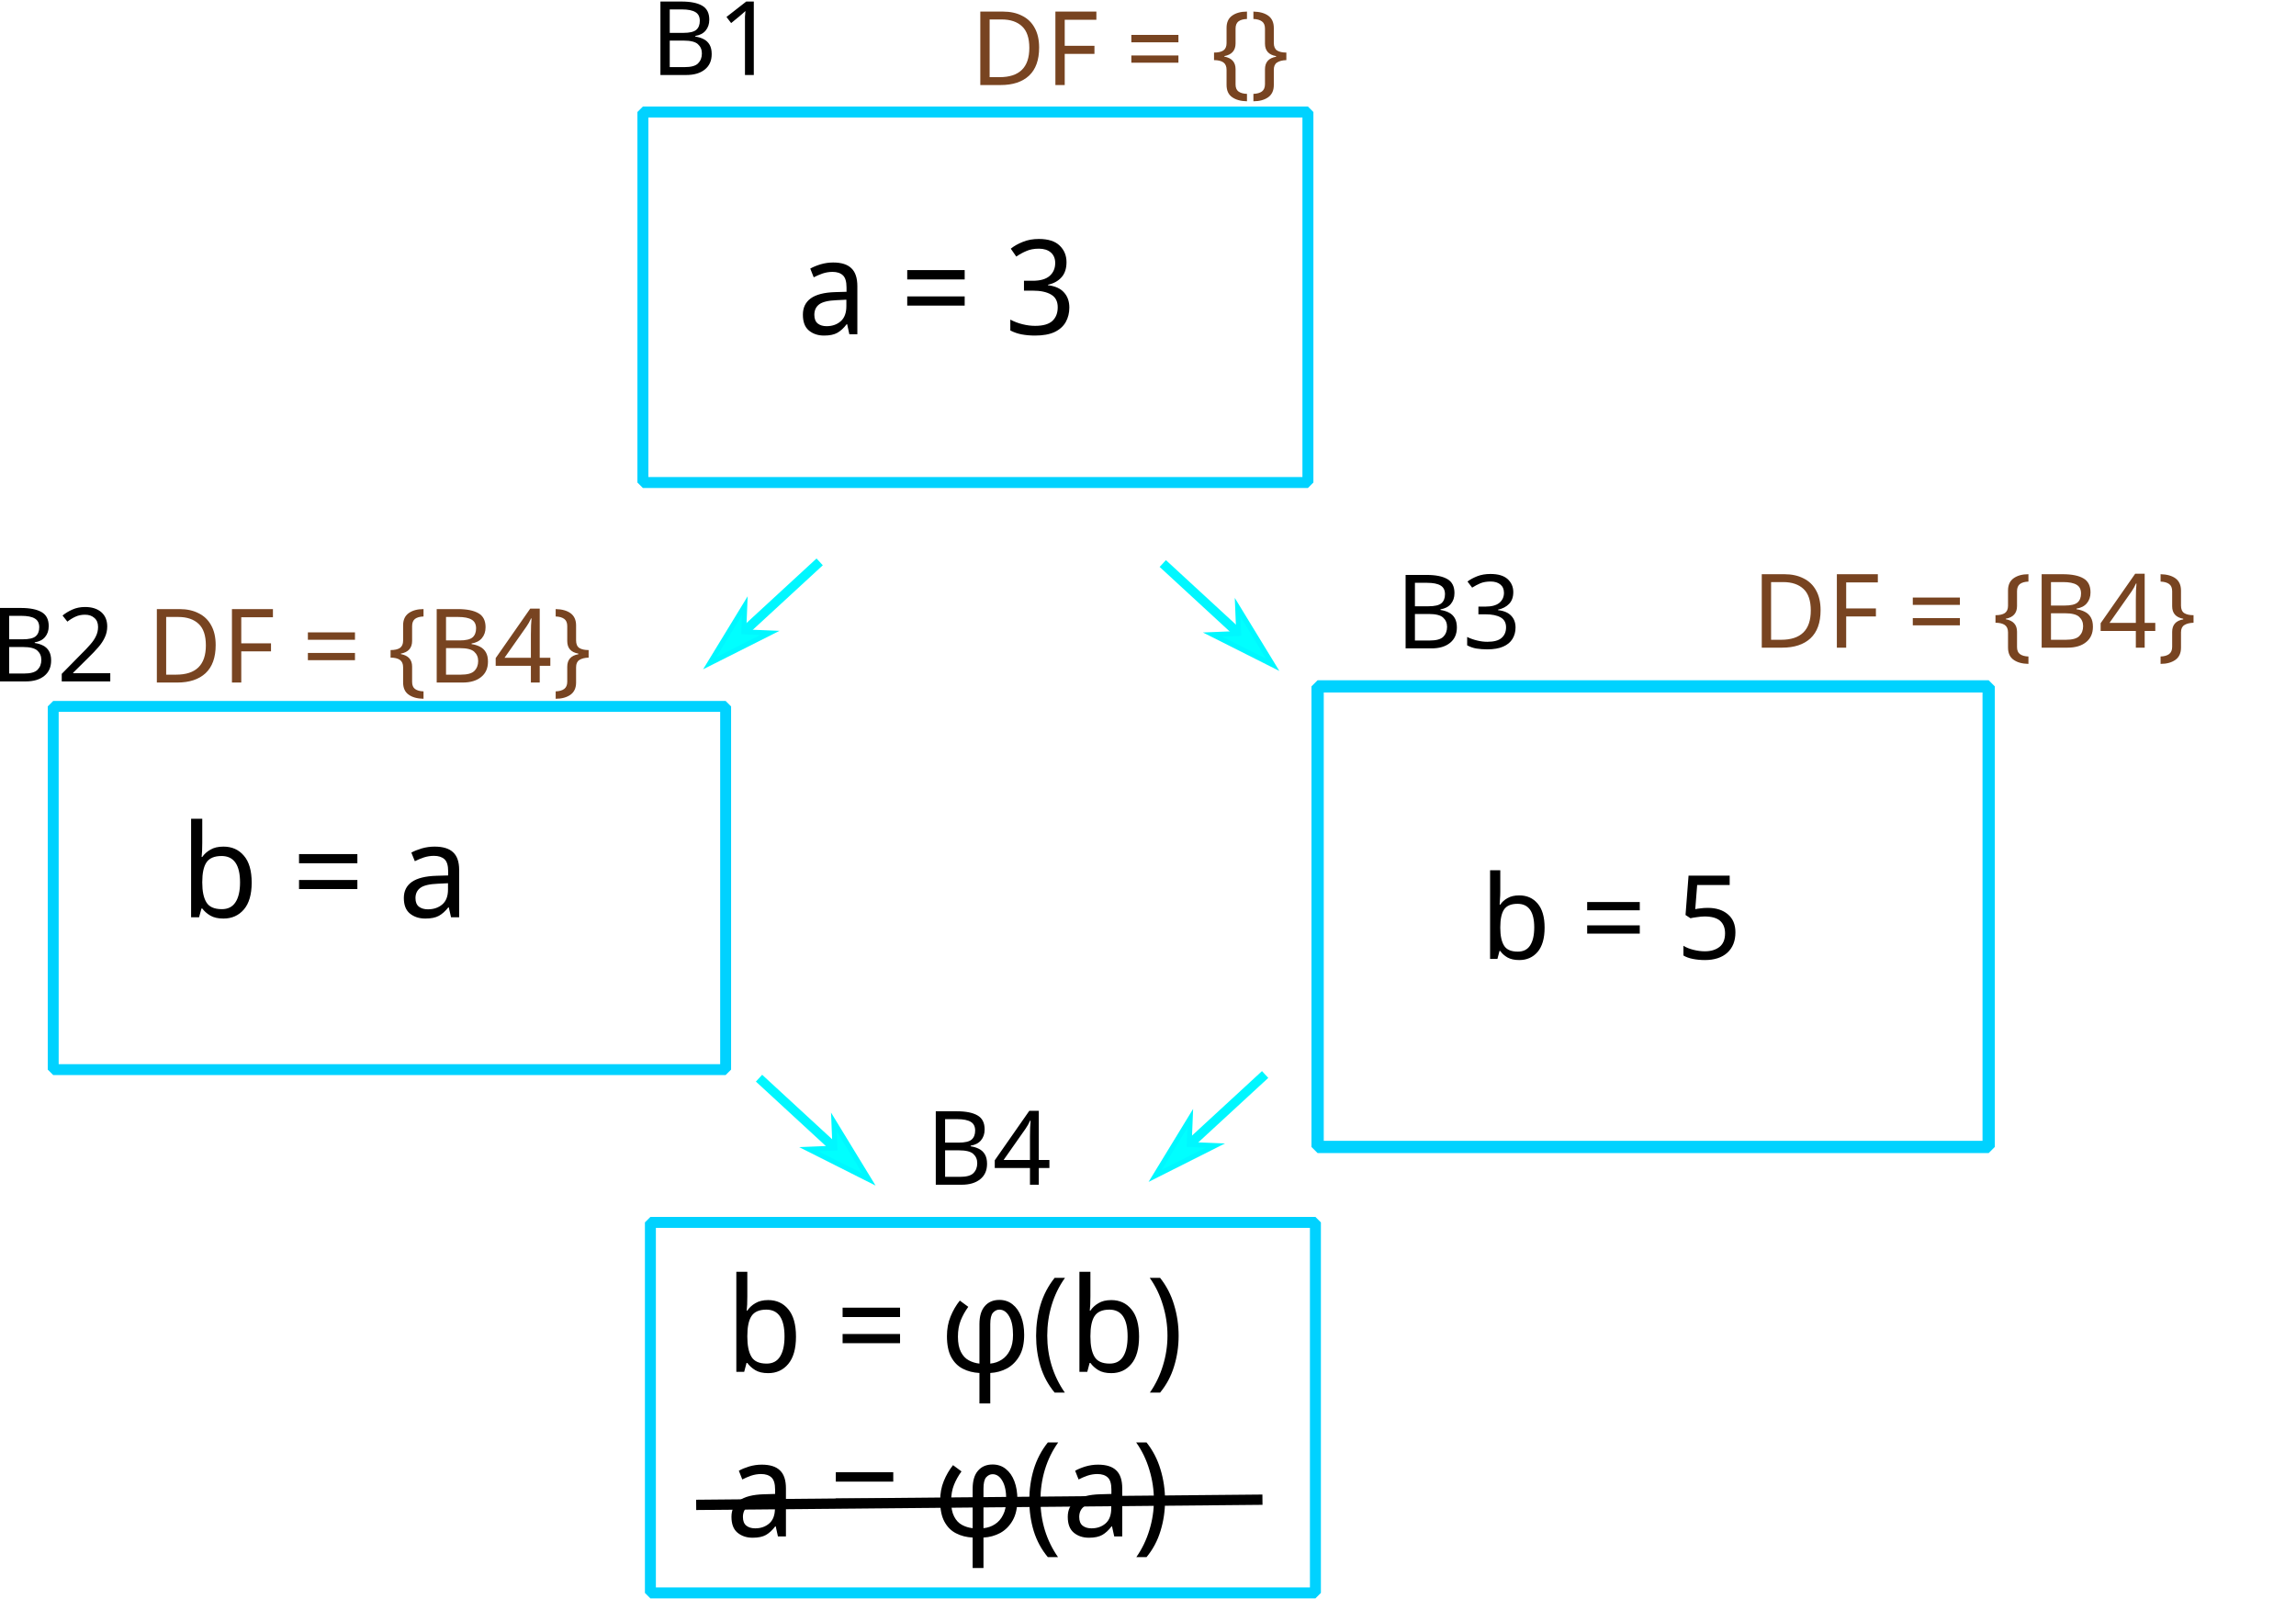
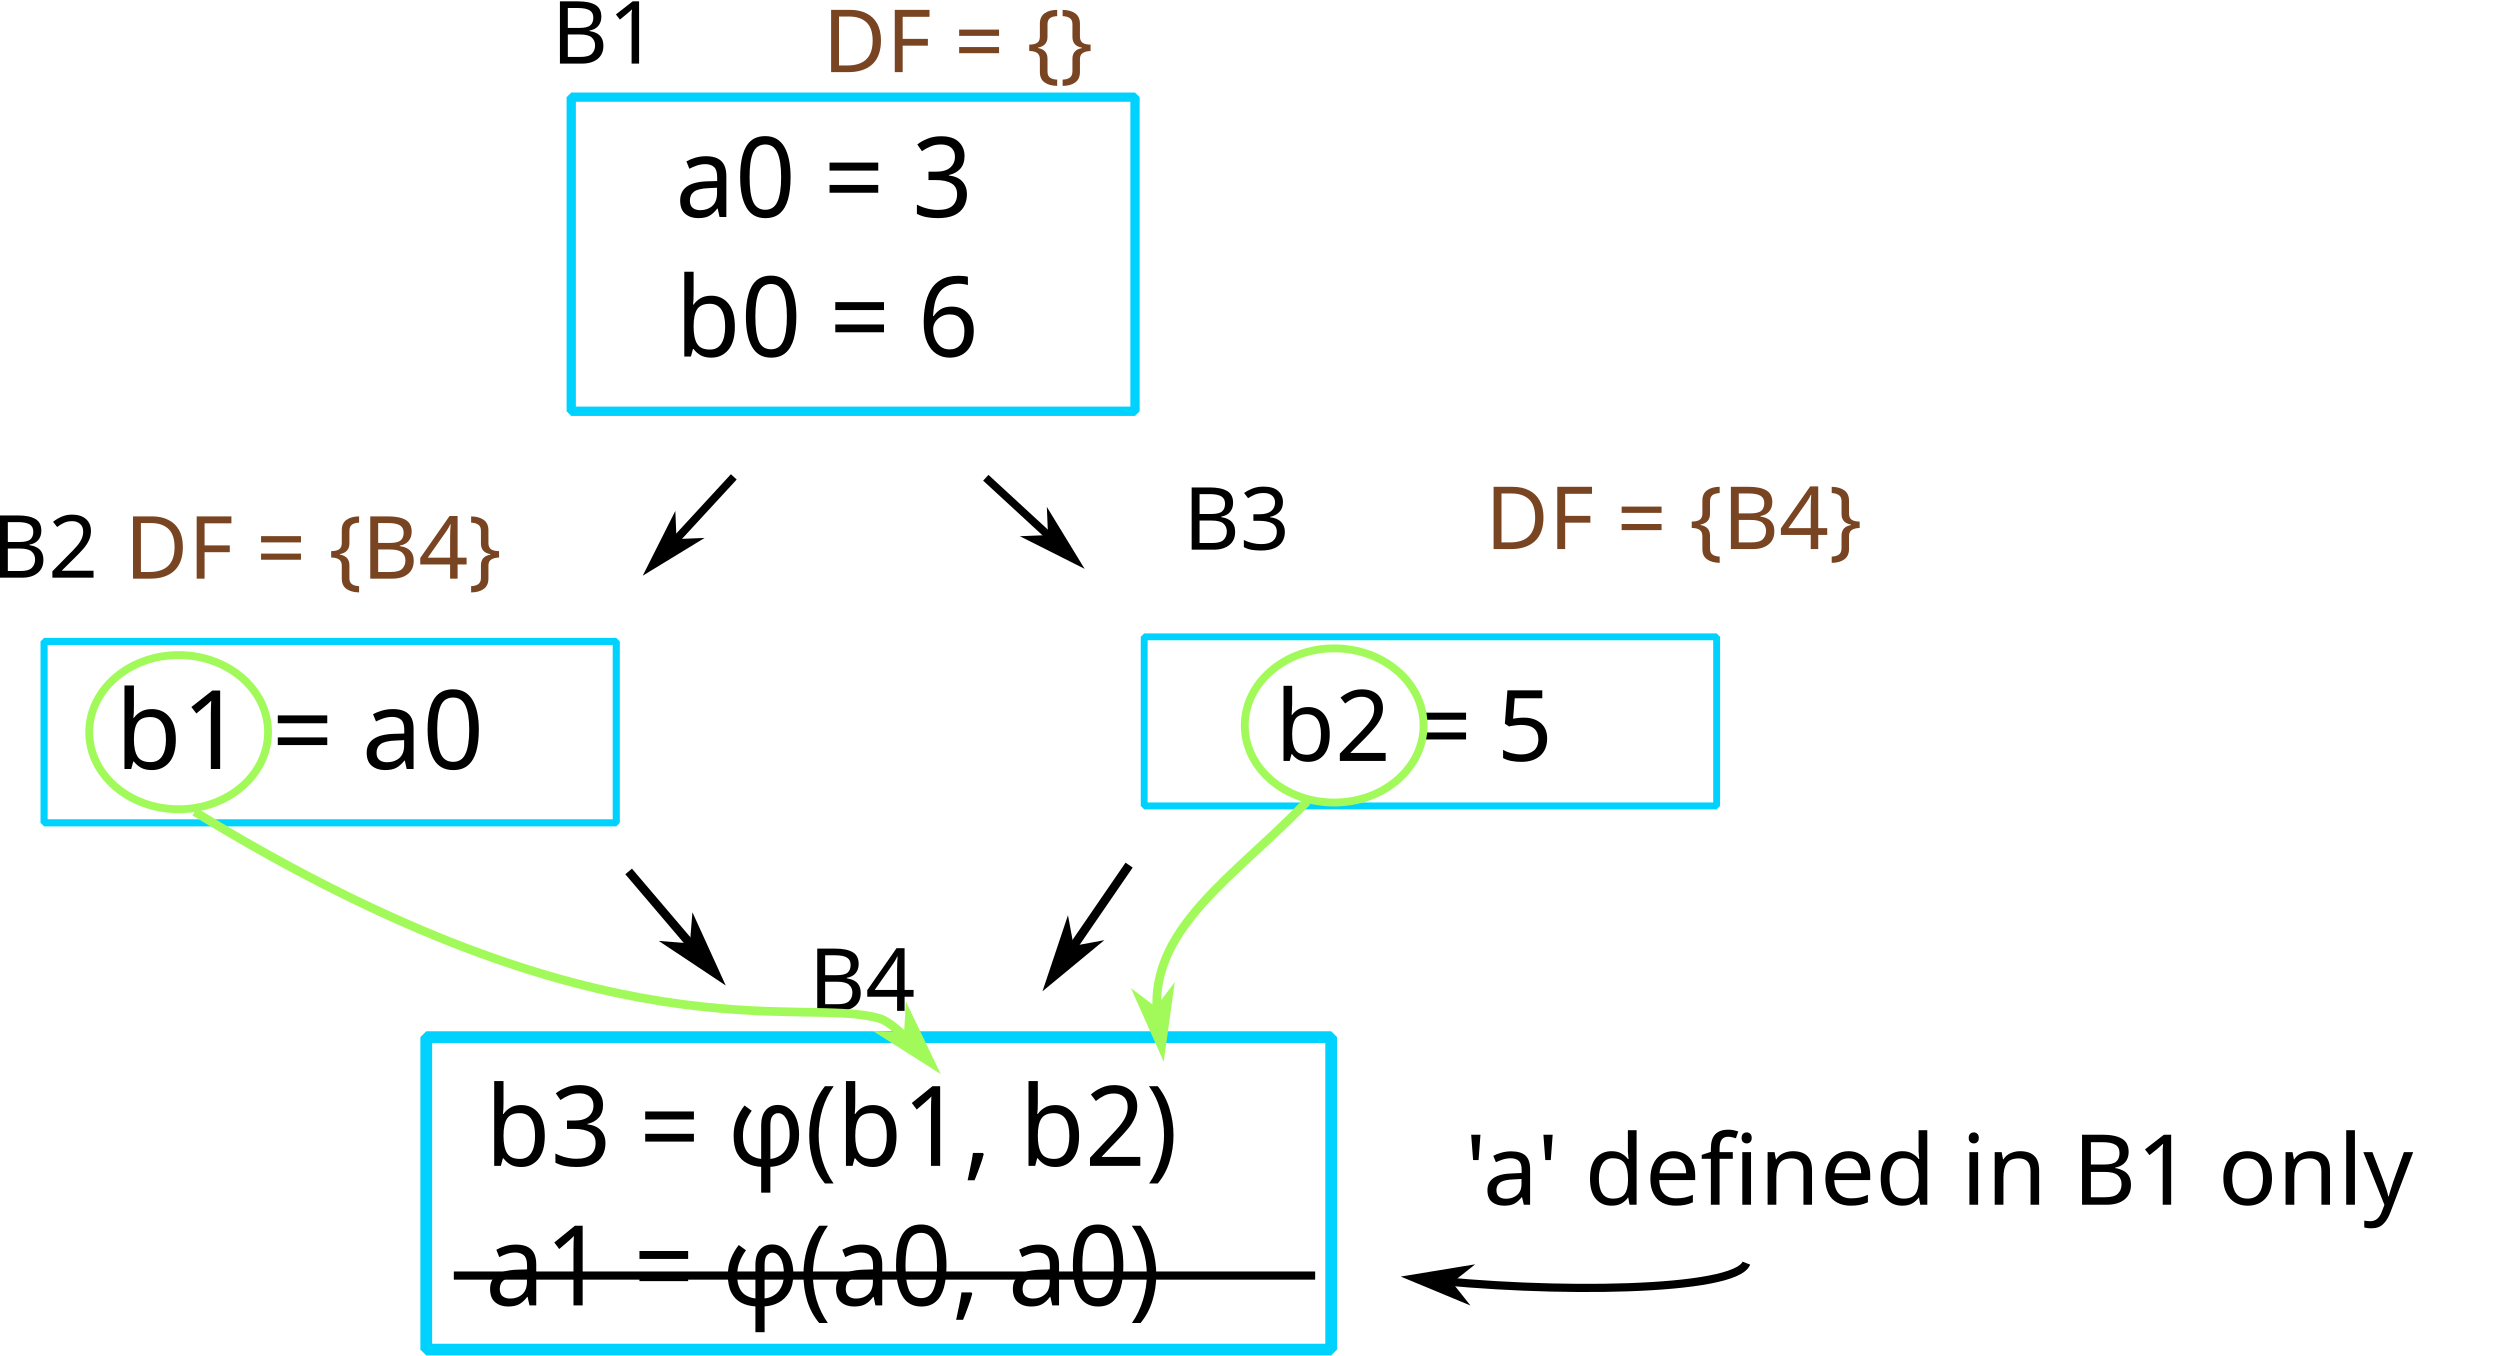
- <svg xmlns="http://www.w3.org/2000/svg" width="62.996mm" height="43.854mm" viewBox="0 0 223.213 155.388" id="svg2" version="1.1">
+ <svg xmlns="http://www.w3.org/2000/svg" width="80.91mm" height="43.869mm" viewBox="0 0 286.69 155.441" id="svg2" version="1.1">
  <defs id="defs4">
-     <marker orient="auto" refY="0" refX="0" id="Arrow1Mend" style="overflow:visible">
-       <path id="path4201" d="M 0,0 5,-5 -12.5,0 5,5 0,0 Z" style="fill:#00ffff;fill-opacity:1;fill-rule:evenodd;stroke:#00f7ff;stroke-width:1pt;stroke-opacity:1" transform="matrix(-0.4,0,0,-0.4,-4,0)" />
+     <marker style="overflow:visible" id="marker5770" refX="0" refY="0" orient="auto">
+       <path transform="matrix(-0.4,0,0,-0.4,-4,0)" style="fill:#a2fa5a;fill-opacity:1;fill-rule:evenodd;stroke:#a2fa5a;stroke-width:1pt;stroke-opacity:1" d="M 0,0 5,-5 -12.5,0 5,5 Z" id="path5772" />
+     </marker>
+     <marker orient="auto" refY="0" refX="0" id="marker4796" style="overflow:visible">
+       <path id="path4798" d="M 0,0 5,-5 -12.5,0 5,5 Z" style="fill:#a2fa5a;fill-opacity:1;fill-rule:evenodd;stroke:#a2fa5a;stroke-width:1pt;stroke-opacity:1" transform="matrix(-0.4,0,0,-0.4,-4,0)" />
+     </marker>
+     <marker orient="auto" refY="0" refX="0" id="Arrow1Mstart" style="overflow:visible">
+       <path id="path4591" d="M 0,0 5,-5 -12.5,0 5,5 Z" style="fill:#000000;fill-opacity:1;fill-rule:evenodd;stroke:#000000;stroke-width:1pt;stroke-opacity:1" transform="matrix(0.4,0,0,0.4,4,0)" />
+     </marker>
+     <marker orient="auto" refY="0" refX="0" id="Arrow1Lend" style="overflow:visible">
+       <path id="path4588" d="M 0,0 5,-5 -12.5,0 5,5 Z" style="fill:#000000;fill-opacity:1;fill-rule:evenodd;stroke:#000000;stroke-width:1pt;stroke-opacity:1" transform="matrix(-0.8,0,0,-0.8,-10,0)" />
+     </marker>
+     <marker orient="auto" refY="0" refX="0" id="Arrow1Lstart" style="overflow:visible">
+       <path id="path4585" d="M 0,0 5,-5 -12.5,0 5,5 Z" style="fill:#000000;fill-opacity:1;fill-rule:evenodd;stroke:#000000;stroke-width:1pt;stroke-opacity:1" transform="matrix(0.8,0,0,0.8,10,0)" />
    </marker>
    <marker orient="auto" refY="0" refX="0" id="Arrow1Mend-31" style="overflow:visible">
-       <path id="path4201-9" d="M 0,0 5,-5 -12.5,0 5,5 0,0 Z" style="fill:#00ffff;fill-opacity:1;fill-rule:evenodd;stroke:#00f7ff;stroke-width:1pt;stroke-opacity:1" transform="matrix(-0.4,0,0,-0.4,-4,0)" />
+       <path id="path4201-9" d="M 0,0 5,-5 -12.5,0 5,5 Z" style="fill:#000000;fill-opacity:1;fill-rule:evenodd;stroke:#000000;stroke-width:1pt;stroke-opacity:1" transform="matrix(-0.4,0,0,-0.4,-4,0)" />
    </marker>
-     <marker orient="auto" refY="0" refX="0" id="Arrow1Mend-31-2" style="overflow:visible">
-       <path id="path4201-9-0" d="M 0,0 5,-5 -12.5,0 5,5 0,0 Z" style="fill:#00ffff;fill-opacity:1;fill-rule:evenodd;stroke:#00f7ff;stroke-width:1pt;stroke-opacity:1" transform="matrix(-0.4,0,0,-0.4,-4,0)" />
+     <marker orient="auto" refY="0" refX="0" id="Arrow1Mend-31-3" style="overflow:visible">
+       <path id="path4201-9-4" d="M 0,0 5,-5 -12.5,0 5,5 Z" style="fill:#000000;fill-opacity:1;fill-rule:evenodd;stroke:#000000;stroke-width:1pt;stroke-opacity:1" transform="matrix(-0.4,0,0,-0.4,-4,0)" />
    </marker>
-     <marker orient="auto" refY="0" refX="0" id="Arrow1Mend-15" style="overflow:visible">
-       <path id="path4201-5" d="M 0,0 5,-5 -12.5,0 5,5 0,0 Z" style="fill:#00ffff;fill-opacity:1;fill-rule:evenodd;stroke:#00f7ff;stroke-width:1pt;stroke-opacity:1" transform="matrix(-0.4,0,0,-0.4,-4,0)" />
+     <marker orient="auto" refY="0" refX="0" id="Arrow1Mend-31-7" style="overflow:visible">
+       <path id="path4201-9-5" d="M 0,0 5,-5 -12.5,0 5,5 Z" style="fill:#000000;fill-opacity:1;fill-rule:evenodd;stroke:#000000;stroke-width:1pt;stroke-opacity:1" transform="matrix(-0.4,0,0,-0.4,-4,0)" />
+     </marker>
+     <marker orient="auto" refY="0" refX="0" id="Arrow1Mend-31-3-9" style="overflow:visible">
+       <path id="path4201-9-4-2" d="M 0,0 5,-5 -12.5,0 5,5 Z" style="fill:#000000;fill-opacity:1;fill-rule:evenodd;stroke:#000000;stroke-width:1pt;stroke-opacity:1" transform="matrix(-0.4,0,0,-0.4,-4,0)" />
    </marker>
  </defs>
-   <g id="layer1" transform="translate(-128.5916,-123.0499)">
-     <rect style="opacity:1;fill:none;fill-opacity:0.976;stroke:#00d2ff;stroke-width:1.066;stroke-linecap:round;stroke-linejoin:bevel;stroke-miterlimit:4;stroke-dasharray:none;stroke-dashoffset:3.801;stroke-opacity:1" id="rect4136" width="64.652" height="36.019" x="191.093" y="133.939" />
-     <text xml:space="preserve" style="font-style:normal;font-weight:normal;font-size:10.701px;line-height:125%;font-family:sans-serif;letter-spacing:0px;word-spacing:0px;fill:#000000;fill-opacity:1;stroke:none;stroke-width:1px;stroke-linecap:butt;stroke-linejoin:miter;stroke-opacity:1" x="211.013" y="151.91" id="text4153" transform="scale(0.9766381,1.023921)">
-       <tspan id="tspan4579" x="211.013" y="151.91" style="font-size:12.5px">a = 3</tspan>
+   <g id="layer1" transform="translate(-128.5868,-123.045)">
+     <rect style="opacity:1;fill:none;fill-opacity:0.976;stroke:#00d2ff;stroke-width:1.066;stroke-linecap:round;stroke-linejoin:bevel;stroke-miterlimit:4;stroke-dasharray:none;stroke-dashoffset:3.801;stroke-opacity:1" id="rect4136" width="64.652" height="36.019" x="194.093" y="134.189" />
+     <text xml:space="preserve" style="font-style:normal;font-weight:normal;line-height:0%;font-family:sans-serif;letter-spacing:0px;word-spacing:0px;fill:#000000;fill-opacity:1;stroke:none;stroke-width:1px;stroke-linecap:butt;stroke-linejoin:miter;stroke-opacity:1" x="210.951" y="144.474" id="text4153" transform="scale(0.9766381,1.023921)">
+       <tspan id="tspan4579" x="210.951" y="144.474" style="font-size:12.5px;line-height:1.25">a0 = 3</tspan>
+       <tspan x="210.951" y="160.099" style="font-size:12.5px;line-height:1.25" id="tspan4226">b0 = 6</tspan>
    </text>
-     <path style="fill:#00ffff;fill-rule:evenodd;stroke:#00f7ff;stroke-width:0.9;stroke-linecap:butt;stroke-linejoin:miter;stroke-miterlimit:3.8;stroke-dasharray:none;stroke-opacity:1;marker-end:url(#Arrow1Mend)" d="M 208.278,177.673 198.249,186.914" id="path4186" />
-     <text xml:space="preserve" style="font-style:normal;font-weight:normal;font-size:10px;line-height:125%;font-family:sans-serif;letter-spacing:0px;word-spacing:0px;fill:#000000;fill-opacity:1;stroke:none;stroke-width:1px;stroke-linecap:butt;stroke-linejoin:miter;stroke-opacity:1" x="191.827" y="130.34" id="text4669">
-       <tspan id="tspan4671" x="191.827" y="130.34">B1</tspan>
+     <text xml:space="preserve" style="font-style:normal;font-weight:normal;line-height:0%;font-family:sans-serif;letter-spacing:0px;word-spacing:0px;fill:#000000;fill-opacity:1;stroke:none;stroke-width:1px;stroke-linecap:butt;stroke-linejoin:miter;stroke-opacity:1" x="191.827" y="130.34" id="text4669">
+       <tspan id="tspan4671" x="191.827" y="130.34" style="font-size:10px;line-height:1.25">B1</tspan>
    </text>
-     <g id="g4623" transform="translate(-57.32616,0)">
-       <rect y="191.722" x="191.091" height="35.31" width="65.371" id="rect4136-6" style="opacity:1;fill:none;fill-opacity:0.976;stroke:#00d2ff;stroke-width:1.061;stroke-linecap:round;stroke-linejoin:bevel;stroke-miterlimit:4;stroke-dasharray:none;stroke-dashoffset:3.801;stroke-opacity:1" />
-       <text transform="scale(0.9918723,1.008194)" id="text4177" y="210.496" x="205.11" style="font-style:normal;font-weight:normal;font-size:10.653px;line-height:125%;font-family:sans-serif;letter-spacing:0px;word-spacing:0px;fill:#000000;fill-opacity:1;stroke:none;stroke-width:1px;stroke-linecap:butt;stroke-linejoin:miter;stroke-opacity:1" xml:space="preserve">
-         <tspan style="font-size:12.5px" y="210.496" x="205.11" id="tspan4179">b = a</tspan>
-         <tspan style="font-size:12.5px" y="226.121" x="205.11" id="tspan4581" />
-         <tspan style="font-size:12.5px" y="241.746" x="205.11" id="tspan4859" />
-       </text>
-     </g>
-     <text xml:space="preserve" style="font-style:normal;font-weight:normal;font-size:10px;line-height:125%;font-family:sans-serif;letter-spacing:0px;word-spacing:0px;fill:#000000;fill-opacity:1;stroke:none;stroke-width:1px;stroke-linecap:butt;stroke-linejoin:miter;stroke-opacity:1" x="127.61" y="189.291" id="text4669-5">
-       <tspan id="tspan4671-6" x="127.61" y="189.291">B2</tspan>
+     <rect style="opacity:1;fill:none;fill-opacity:0.976;stroke:#00d2ff;stroke-width:0.816;stroke-linecap:round;stroke-linejoin:bevel;stroke-miterlimit:4;stroke-dasharray:none;stroke-dashoffset:3.801;stroke-opacity:1" id="rect4136-6" width="65.616" height="20.805" x="133.642" y="196.6" />
+     <text xml:space="preserve" style="font-style:normal;font-weight:normal;line-height:0%;font-family:sans-serif;letter-spacing:0px;word-spacing:0px;fill:#000000;fill-opacity:1;stroke:none;stroke-width:1px;stroke-linecap:butt;stroke-linejoin:miter;stroke-opacity:1" x="142.969" y="209.509" id="text4177" transform="scale(0.9918723,1.008194)">
+       <tspan id="tspan4179" x="142.969" y="209.509" style="font-size:12.5px;line-height:1.25">b1 = a0</tspan>
+       <tspan id="tspan4581" x="142.969" y="225.134" style="font-size:12.5px;line-height:1.25"> </tspan>
+       <tspan id="tspan4859" x="142.969" y="240.759" style="font-size:12.5px;line-height:1.25"> </tspan>
    </text>
-     <g id="g4630" transform="translate(64.9023,-58.33631)">
-       <rect y="248.112" x="191.785" height="44.774" width="65.239" id="rect4136-6-9" style="opacity:1;fill:none;fill-opacity:0.976;stroke:#00d2ff;stroke-width:1.194;stroke-linecap:round;stroke-linejoin:bevel;stroke-miterlimit:4;stroke-dasharray:none;stroke-dashoffset:3.801;stroke-opacity:1" />
-       <text transform="scale(0.9918723,1.008194)" id="text4177-1" y="272.373" x="209.307" style="font-style:normal;font-weight:normal;font-size:10.653px;line-height:125%;font-family:sans-serif;letter-spacing:0px;word-spacing:0px;fill:#000000;fill-opacity:1;stroke:none;stroke-width:1px;stroke-linecap:butt;stroke-linejoin:miter;stroke-opacity:1" xml:space="preserve">
-         <tspan id="tspan4602" style="font-size:11.25px" y="272.373" x="209.307">b = 5</tspan>
-       </text>
-     </g>
-     <text xml:space="preserve" style="font-style:normal;font-weight:normal;font-size:10px;line-height:125%;font-family:sans-serif;letter-spacing:0px;word-spacing:0px;fill:#000000;fill-opacity:1;stroke:none;stroke-width:1px;stroke-linecap:butt;stroke-linejoin:miter;stroke-opacity:1" x="264.272" y="186.081" id="text4669-5-6">
-       <tspan id="tspan4671-6-2" x="264.272" y="186.081">B3</tspan>
+     <text xml:space="preserve" style="font-style:normal;font-weight:normal;line-height:0%;font-family:sans-serif;letter-spacing:0px;word-spacing:0px;fill:#000000;fill-opacity:1;stroke:none;stroke-width:1px;stroke-linecap:butt;stroke-linejoin:miter;stroke-opacity:1" x="127.61" y="189.291" id="text4669-5">
+       <tspan id="tspan4671-6" x="127.61" y="189.291" style="font-size:10px;line-height:1.25">B2</tspan>
    </text>
-     <path style="fill:#00ffff;fill-rule:evenodd;stroke:#00f7ff;stroke-width:0.9;stroke-linecap:butt;stroke-linejoin:miter;stroke-miterlimit:3.8;stroke-dasharray:none;stroke-opacity:1;marker-end:url(#Arrow1Mend-31)" d="m 241.635,177.833 10.029,9.241" id="path4186-4" />
-     <rect style="opacity:1;fill:none;fill-opacity:0.976;stroke:#00d2ff;stroke-width:1.066;stroke-linecap:round;stroke-linejoin:bevel;stroke-miterlimit:4;stroke-dasharray:none;stroke-dashoffset:3.801;stroke-opacity:1" id="rect4136-0" width="64.652" height="36.019" x="191.822" y="241.885" />
-     <text xml:space="preserve" style="font-style:normal;font-weight:normal;font-size:10.701px;line-height:125%;font-family:sans-serif;letter-spacing:0px;word-spacing:0px;fill:#000000;fill-opacity:1;stroke:none;stroke-width:1px;stroke-linecap:butt;stroke-linejoin:miter;stroke-opacity:1" x="203.903" y="250.421" id="text4153-3" transform="scale(0.9766381,1.023921)">
-       <tspan id="tspan4579-6" x="203.903" y="250.421" style="font-size:12.5px">b = φ(b)</tspan>
-       <tspan x="203.903" y="266.046" style="font-size:12.5px" id="tspan4213">a = φ(a)</tspan>
+     <rect style="opacity:1;fill:none;fill-opacity:0.976;stroke:#00d2ff;stroke-width:0.788;stroke-linecap:round;stroke-linejoin:bevel;stroke-miterlimit:4;stroke-dasharray:none;stroke-dashoffset:3.801;stroke-opacity:1" id="rect4136-6-9" width="65.644" height="19.393" x="259.799" y="196.073" />
+     <text xml:space="preserve" style="font-style:normal;font-weight:normal;line-height:0%;font-family:sans-serif;letter-spacing:0px;word-spacing:0px;fill:#000000;fill-opacity:1;stroke:none;stroke-width:1px;stroke-linecap:butt;stroke-linejoin:miter;stroke-opacity:1" x="277.081" y="208.593" id="text4177-1" transform="scale(0.9918723,1.008194)">
+       <tspan x="277.081" y="208.593" style="font-size:11.25px;line-height:1.25" id="tspan4602">b2 = 5</tspan>
    </text>
-     <path style="fill:#00ffff;fill-rule:evenodd;stroke:#00f7ff;stroke-width:0.9;stroke-linecap:butt;stroke-linejoin:miter;stroke-miterlimit:3.8;stroke-dasharray:none;stroke-opacity:1;marker-end:url(#Arrow1Mend-31-2)" d="m 202.383,227.864 10.029,9.241" id="path4186-4-6" />
-     <path style="fill:#00ffff;fill-rule:evenodd;stroke:#00f7ff;stroke-width:0.9;stroke-linecap:butt;stroke-linejoin:miter;stroke-miterlimit:3.8;stroke-dasharray:none;stroke-opacity:1;marker-end:url(#Arrow1Mend-15)" d="m 251.585,227.507 -10.029,9.241" id="path4186-47" />
-     <text xml:space="preserve" style="font-style:normal;font-weight:normal;font-size:10px;line-height:125%;font-family:sans-serif;letter-spacing:0px;word-spacing:0px;fill:#000000;fill-opacity:1;stroke:none;stroke-width:1px;stroke-linecap:butt;stroke-linejoin:miter;stroke-opacity:1" x="218.599" y="238.22" id="text4669-5-4">
-       <tspan id="tspan4671-6-7" x="218.599" y="238.22">B4</tspan>
+     <text xml:space="preserve" style="font-style:normal;font-weight:normal;line-height:0%;font-family:sans-serif;letter-spacing:0px;word-spacing:0px;fill:#000000;fill-opacity:1;stroke:none;stroke-width:1px;stroke-linecap:butt;stroke-linejoin:miter;stroke-opacity:1" x="264.272" y="186.081" id="text4669-5-6">
+       <tspan id="tspan4671-6-2" x="264.272" y="186.081" style="font-size:10px;line-height:1.25">B3</tspan>
    </text>
-     <text xml:space="preserve" style="font-style:normal;font-weight:normal;font-size:10px;line-height:125%;font-family:sans-serif;letter-spacing:0px;word-spacing:0px;fill:#784421;fill-opacity:1;stroke:none;stroke-width:1px;stroke-linecap:butt;stroke-linejoin:miter;stroke-opacity:1" x="298.899" y="186.009" id="text4258">
-       <tspan id="tspan4260" x="298.899" y="186.009">DF = {B4}</tspan>
+     <path style="fill:#000000;fill-opacity:1;fill-rule:evenodd;stroke:#000000;stroke-width:0.9;stroke-linecap:butt;stroke-linejoin:miter;stroke-miterlimit:3.8;stroke-dasharray:none;stroke-opacity:1;marker-end:url(#Arrow1Mend-31)" d="m 241.635,177.833 10.029,9.241" id="path4186-4" />
+     <rect style="opacity:1;fill:none;fill-opacity:0.976;stroke:#00d2ff;stroke-width:1.347;stroke-linecap:round;stroke-linejoin:bevel;stroke-miterlimit:4;stroke-dasharray:none;stroke-dashoffset:3.801;stroke-opacity:1" id="rect4136-0" width="103.773" height="35.836" x="177.468" y="241.977" />
+     <text xml:space="preserve" style="font-style:normal;font-weight:normal;line-height:0%;font-family:sans-serif;letter-spacing:0px;word-spacing:0px;fill:#000000;fill-opacity:1;stroke:none;stroke-width:1px;stroke-linecap:butt;stroke-linejoin:miter;stroke-opacity:1" x="188.63" y="250.745" id="text4153-3" transform="scale(0.9766381,1.023921)">
+       <tspan id="tspan4579-6" x="188.63" y="250.745" style="font-size:12.5px;line-height:1.25">b3 = φ(b1, b2)</tspan>
+       <tspan x="188.63" y="266.37" style="font-size:12.5px;line-height:1.25" id="tspan4213">a1 = φ(a0, a0)</tspan>
    </text>
-     <text xml:space="preserve" style="font-style:normal;font-weight:normal;font-size:10px;line-height:125%;font-family:sans-serif;letter-spacing:0px;word-spacing:0px;fill:#784421;fill-opacity:1;stroke:none;stroke-width:1px;stroke-linecap:butt;stroke-linejoin:miter;stroke-opacity:1" x="142.871" y="189.401" id="text4258-3">
-       <tspan id="tspan4260-6" x="142.871" y="189.401">DF = {B4}</tspan>
+     <text xml:space="preserve" style="font-style:normal;font-weight:normal;line-height:0%;font-family:sans-serif;letter-spacing:0px;word-spacing:0px;fill:#000000;fill-opacity:1;stroke:none;stroke-width:1px;stroke-linecap:butt;stroke-linejoin:miter;stroke-opacity:1" x="221.334" y="238.966" id="text4669-5-4">
+       <tspan id="tspan4671-6-7" x="221.334" y="238.966" style="font-size:10px;line-height:1.25">B4</tspan>
    </text>
-     <text xml:space="preserve" style="font-style:normal;font-weight:normal;font-size:10px;line-height:125%;font-family:sans-serif;letter-spacing:0px;word-spacing:0px;fill:#784421;fill-opacity:1;stroke:none;stroke-width:1px;stroke-linecap:butt;stroke-linejoin:miter;stroke-opacity:1" x="222.925" y="131.317" id="text4258-7">
-       <tspan id="tspan4260-5" x="222.925" y="131.317">DF = {}</tspan>
+     <text xml:space="preserve" style="font-style:normal;font-weight:normal;line-height:0%;font-family:sans-serif;letter-spacing:0px;word-spacing:0px;fill:#784421;fill-opacity:1;stroke:none;stroke-width:1px;stroke-linecap:butt;stroke-linejoin:miter;stroke-opacity:1" x="298.899" y="186.009" id="text4258">
+       <tspan id="tspan4260" x="298.899" y="186.009" style="font-size:10px;line-height:1.25">DF = {B4}</tspan>
    </text>
-     <path style="fill:none;fill-rule:evenodd;stroke:#000000;stroke-width:1px;stroke-linecap:butt;stroke-linejoin:miter;stroke-opacity:1" d="m 196.272,269.346 55.053,-0.505" id="path4200" />
+     <text xml:space="preserve" style="font-style:normal;font-weight:normal;line-height:0%;font-family:sans-serif;letter-spacing:0px;word-spacing:0px;fill:#784421;fill-opacity:1;stroke:none;stroke-width:1px;stroke-linecap:butt;stroke-linejoin:miter;stroke-opacity:1" x="142.871" y="189.401" id="text4258-3">
+       <tspan id="tspan4260-6" x="142.871" y="189.401" style="font-size:10px;line-height:1.25">DF = {B4}</tspan>
+     </text>
+     <text xml:space="preserve" style="font-style:normal;font-weight:normal;line-height:0%;font-family:sans-serif;letter-spacing:0px;word-spacing:0px;fill:#784421;fill-opacity:1;stroke:none;stroke-width:1px;stroke-linecap:butt;stroke-linejoin:miter;stroke-opacity:1" x="222.925" y="131.317" id="text4258-7">
+       <tspan id="tspan4260-5" x="222.925" y="131.317" style="font-size:10px;line-height:1.25">DF = {}</tspan>
+     </text>
+     <path style="fill:#000000;fill-opacity:1;fill-rule:evenodd;stroke:#000000;stroke-width:0.9;stroke-linecap:butt;stroke-linejoin:miter;stroke-miterlimit:3.8;stroke-dasharray:none;stroke-opacity:1;marker-end:url(#Arrow1Mend-31-3)" d="m 212.735,177.731 -9.241,10.029" id="path4186-4-7" />
+     <path style="fill:#000000;fill-opacity:1;fill-rule:evenodd;stroke:#000000;stroke-width:0.999;stroke-linecap:butt;stroke-linejoin:miter;stroke-miterlimit:3.8;stroke-dasharray:none;stroke-opacity:1;marker-end:url(#Arrow1Mend-31-7)" d="m 200.677,222.979 9.861,11.582" id="path4186-4-8" />
+     <path style="fill:#000000;fill-opacity:1;fill-rule:evenodd;stroke:#000000;stroke-width:0.996;stroke-linecap:butt;stroke-linejoin:miter;stroke-miterlimit:3.8;stroke-dasharray:none;stroke-opacity:1;marker-end:url(#Arrow1Mend-31-3-9)" d="m 258.069,222.252 -8.826,12.855" id="path4186-4-7-3" />
+     <path style="fill:none;stroke:#000000;stroke-width:0.937;stroke-linecap:butt;stroke-linejoin:miter;stroke-miterlimit:4;stroke-dasharray:none;stroke-opacity:1;marker-start:url(#Arrow1Mstart)" d="m 291.049,269.648 c 15.51,1.796 36.543,1.494 37.804,-1.753" id="path6638" />
+     <text xml:space="preserve" style="font-style:normal;font-weight:normal;font-size:15px;line-height:1.25;font-family:sans-serif;letter-spacing:0px;word-spacing:0px;fill:#000000;fill-opacity:1;stroke:none;stroke-width:0.937" x="296.564" y="261.198" id="text7742">
+       <tspan id="tspan7740" x="296.564" y="261.198" style="font-size:11.25px;stroke-width:0.937">'a' defined in B1 only</tspan>
+     </text>
+     <path style="fill:none;stroke:#000000;stroke-width:0.937px;stroke-linecap:butt;stroke-linejoin:miter;stroke-opacity:1" d="m 180.63,269.322 h 98.774" id="path8198" />
+     <ellipse style="opacity:1;fill:none;fill-opacity:1;stroke:#a2fa5a;stroke-width:0.9;stroke-linecap:round;stroke-linejoin:bevel;stroke-miterlimit:3.8;stroke-dasharray:none;stroke-dashoffset:3.801;stroke-opacity:1" id="path4228" cx="149.073" cy="207.006" rx="10.253" ry="8.839" />
+     <path style="fill:none;fill-rule:evenodd;stroke:#a2fa5a;stroke-width:1px;stroke-linecap:butt;stroke-linejoin:miter;stroke-opacity:1;marker-end:url(#marker4796)" d="m 150.905,216.128 c 47.547,29.109 69.564,21.038 78.583,23.72 1.8,0.535 5.678,4.904 5.678,4.904" id="path4230" />
+     <path style="fill:none;fill-rule:evenodd;stroke:#a2fa5a;stroke-width:1px;stroke-linecap:butt;stroke-linejoin:miter;stroke-opacity:1;marker-end:url(#marker5770)" d="m 278.493,214.935 c -8.278,8.682 -18.595,14.733 -17.12,25.175 l 0.387,2.743" id="path4788" />
+     <ellipse style="opacity:1;fill:none;fill-opacity:1;stroke:#a2fa5a;stroke-width:0.9;stroke-linecap:round;stroke-linejoin:bevel;stroke-miterlimit:3.8;stroke-dasharray:none;stroke-dashoffset:3.801;stroke-opacity:1" id="path4228-3" cx="281.587" cy="206.236" rx="10.253" ry="8.839" />
  </g>
</svg>
